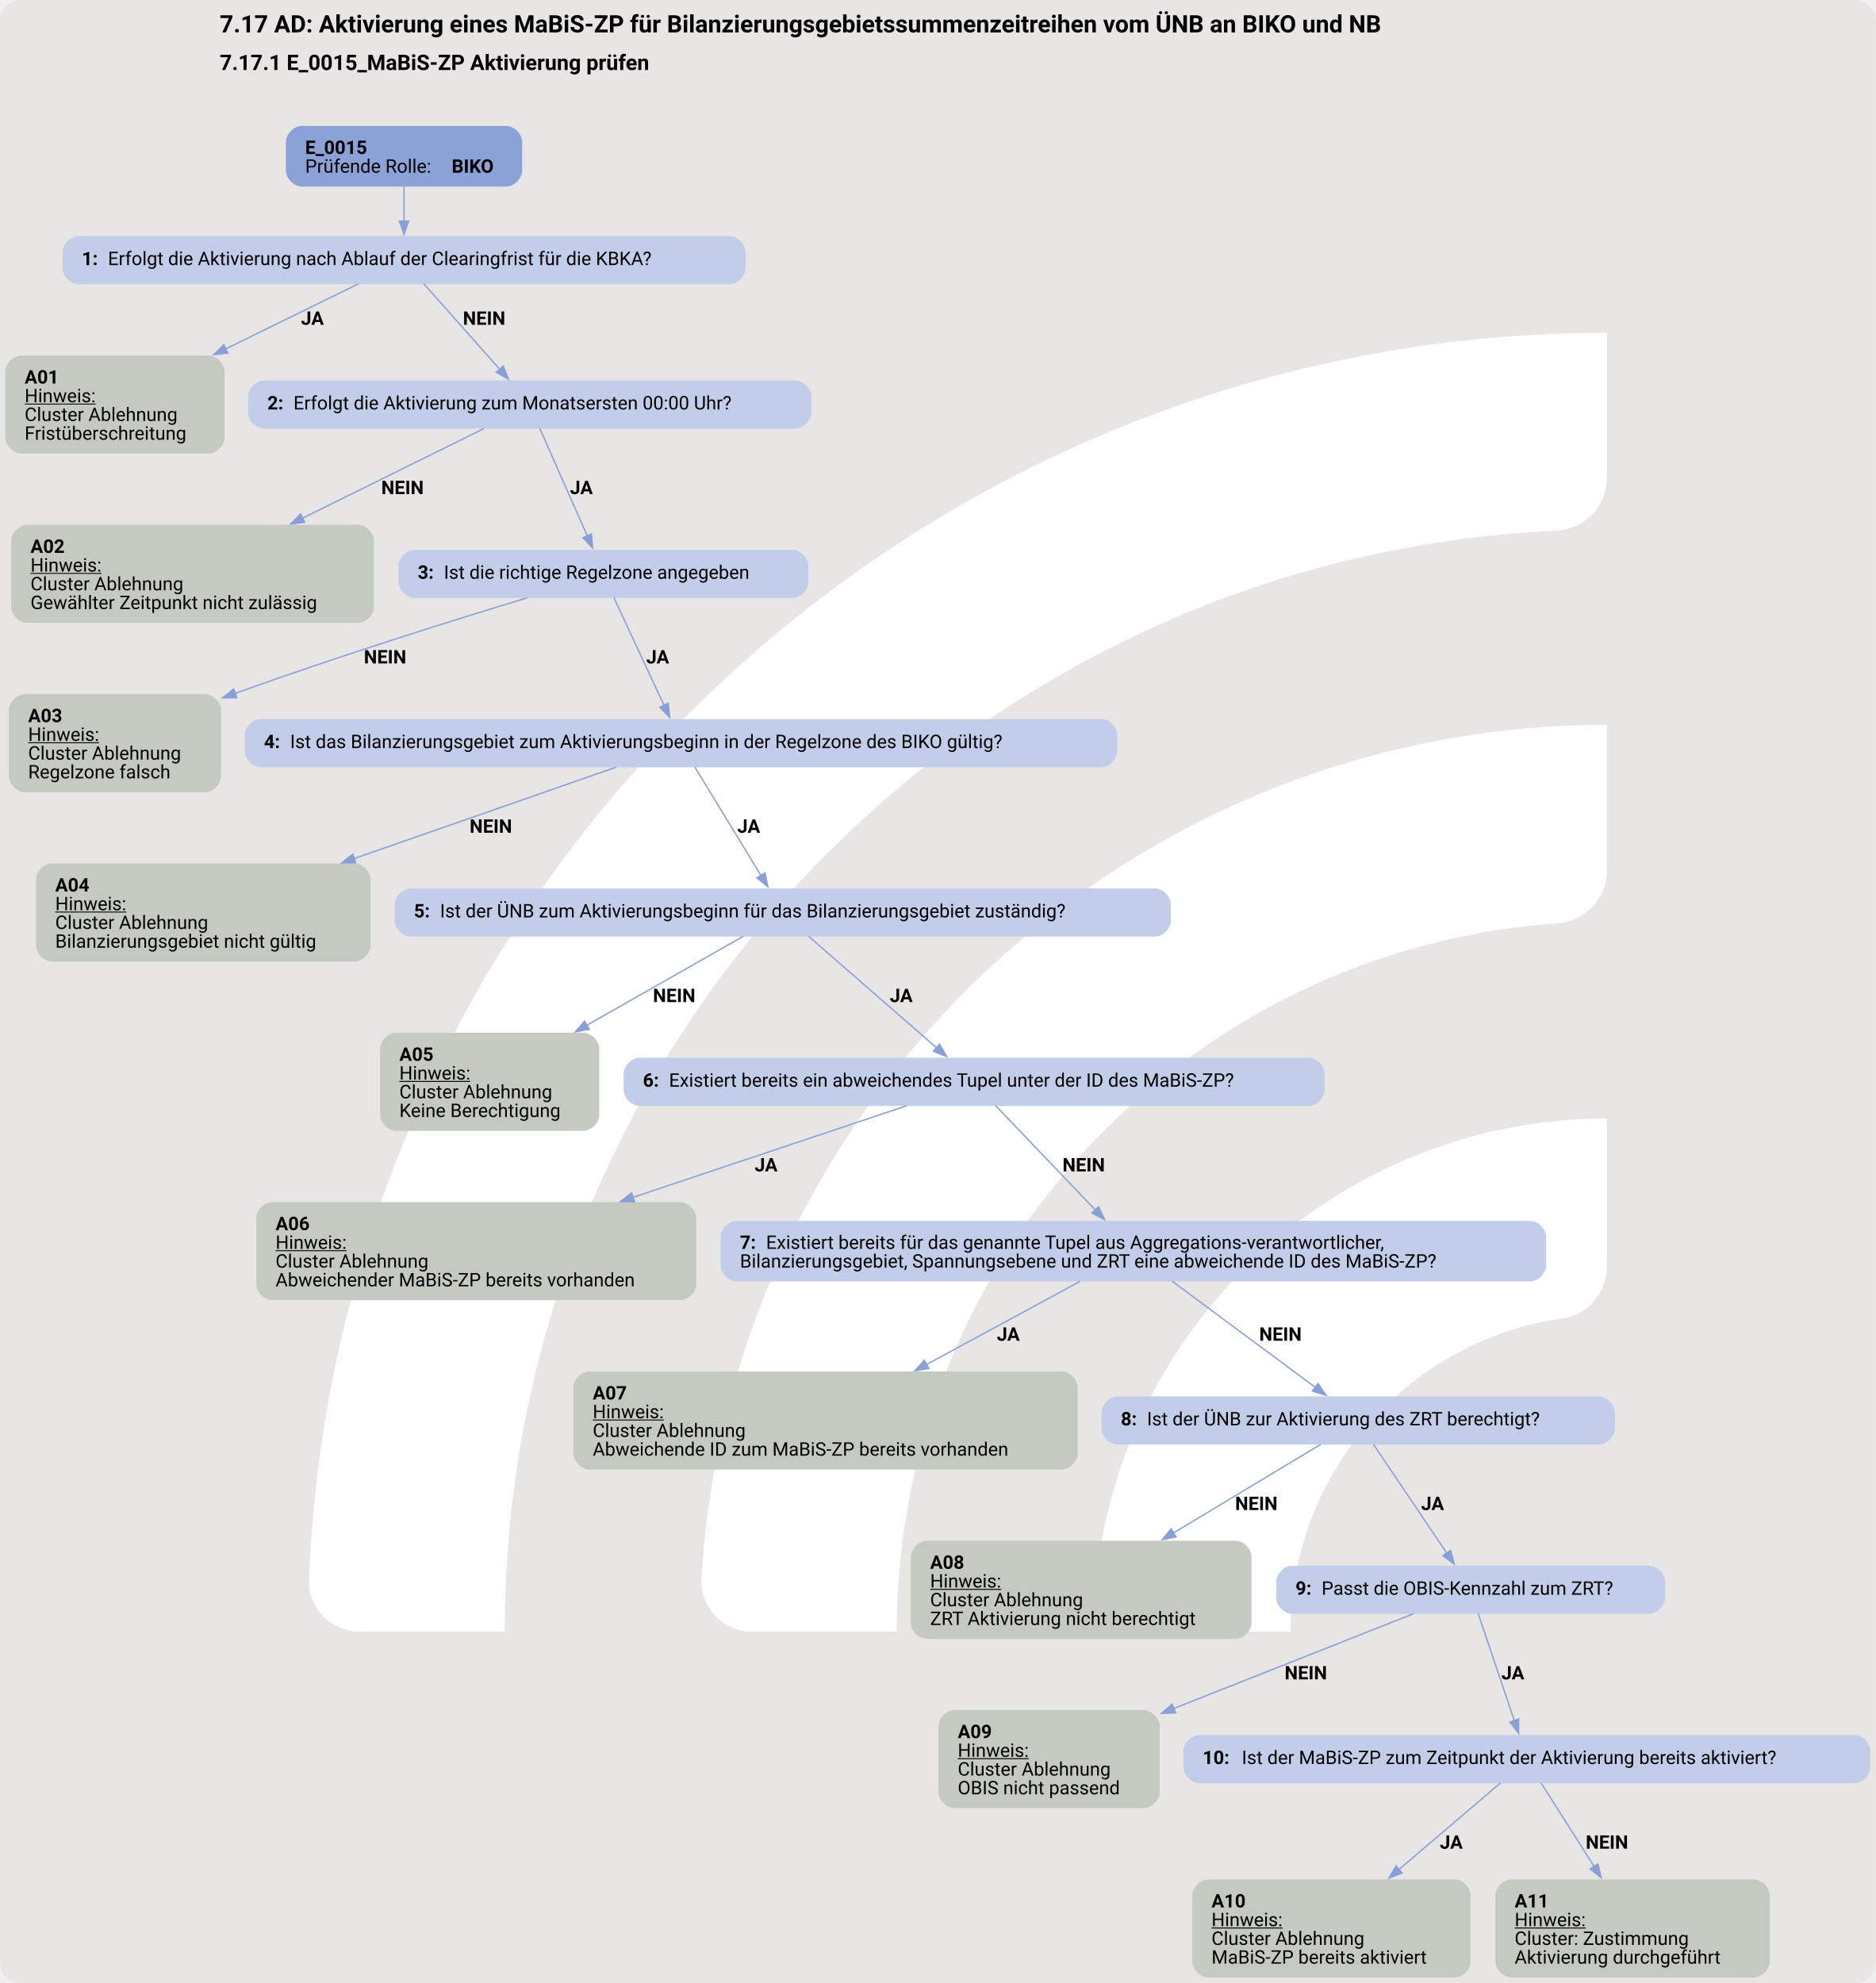
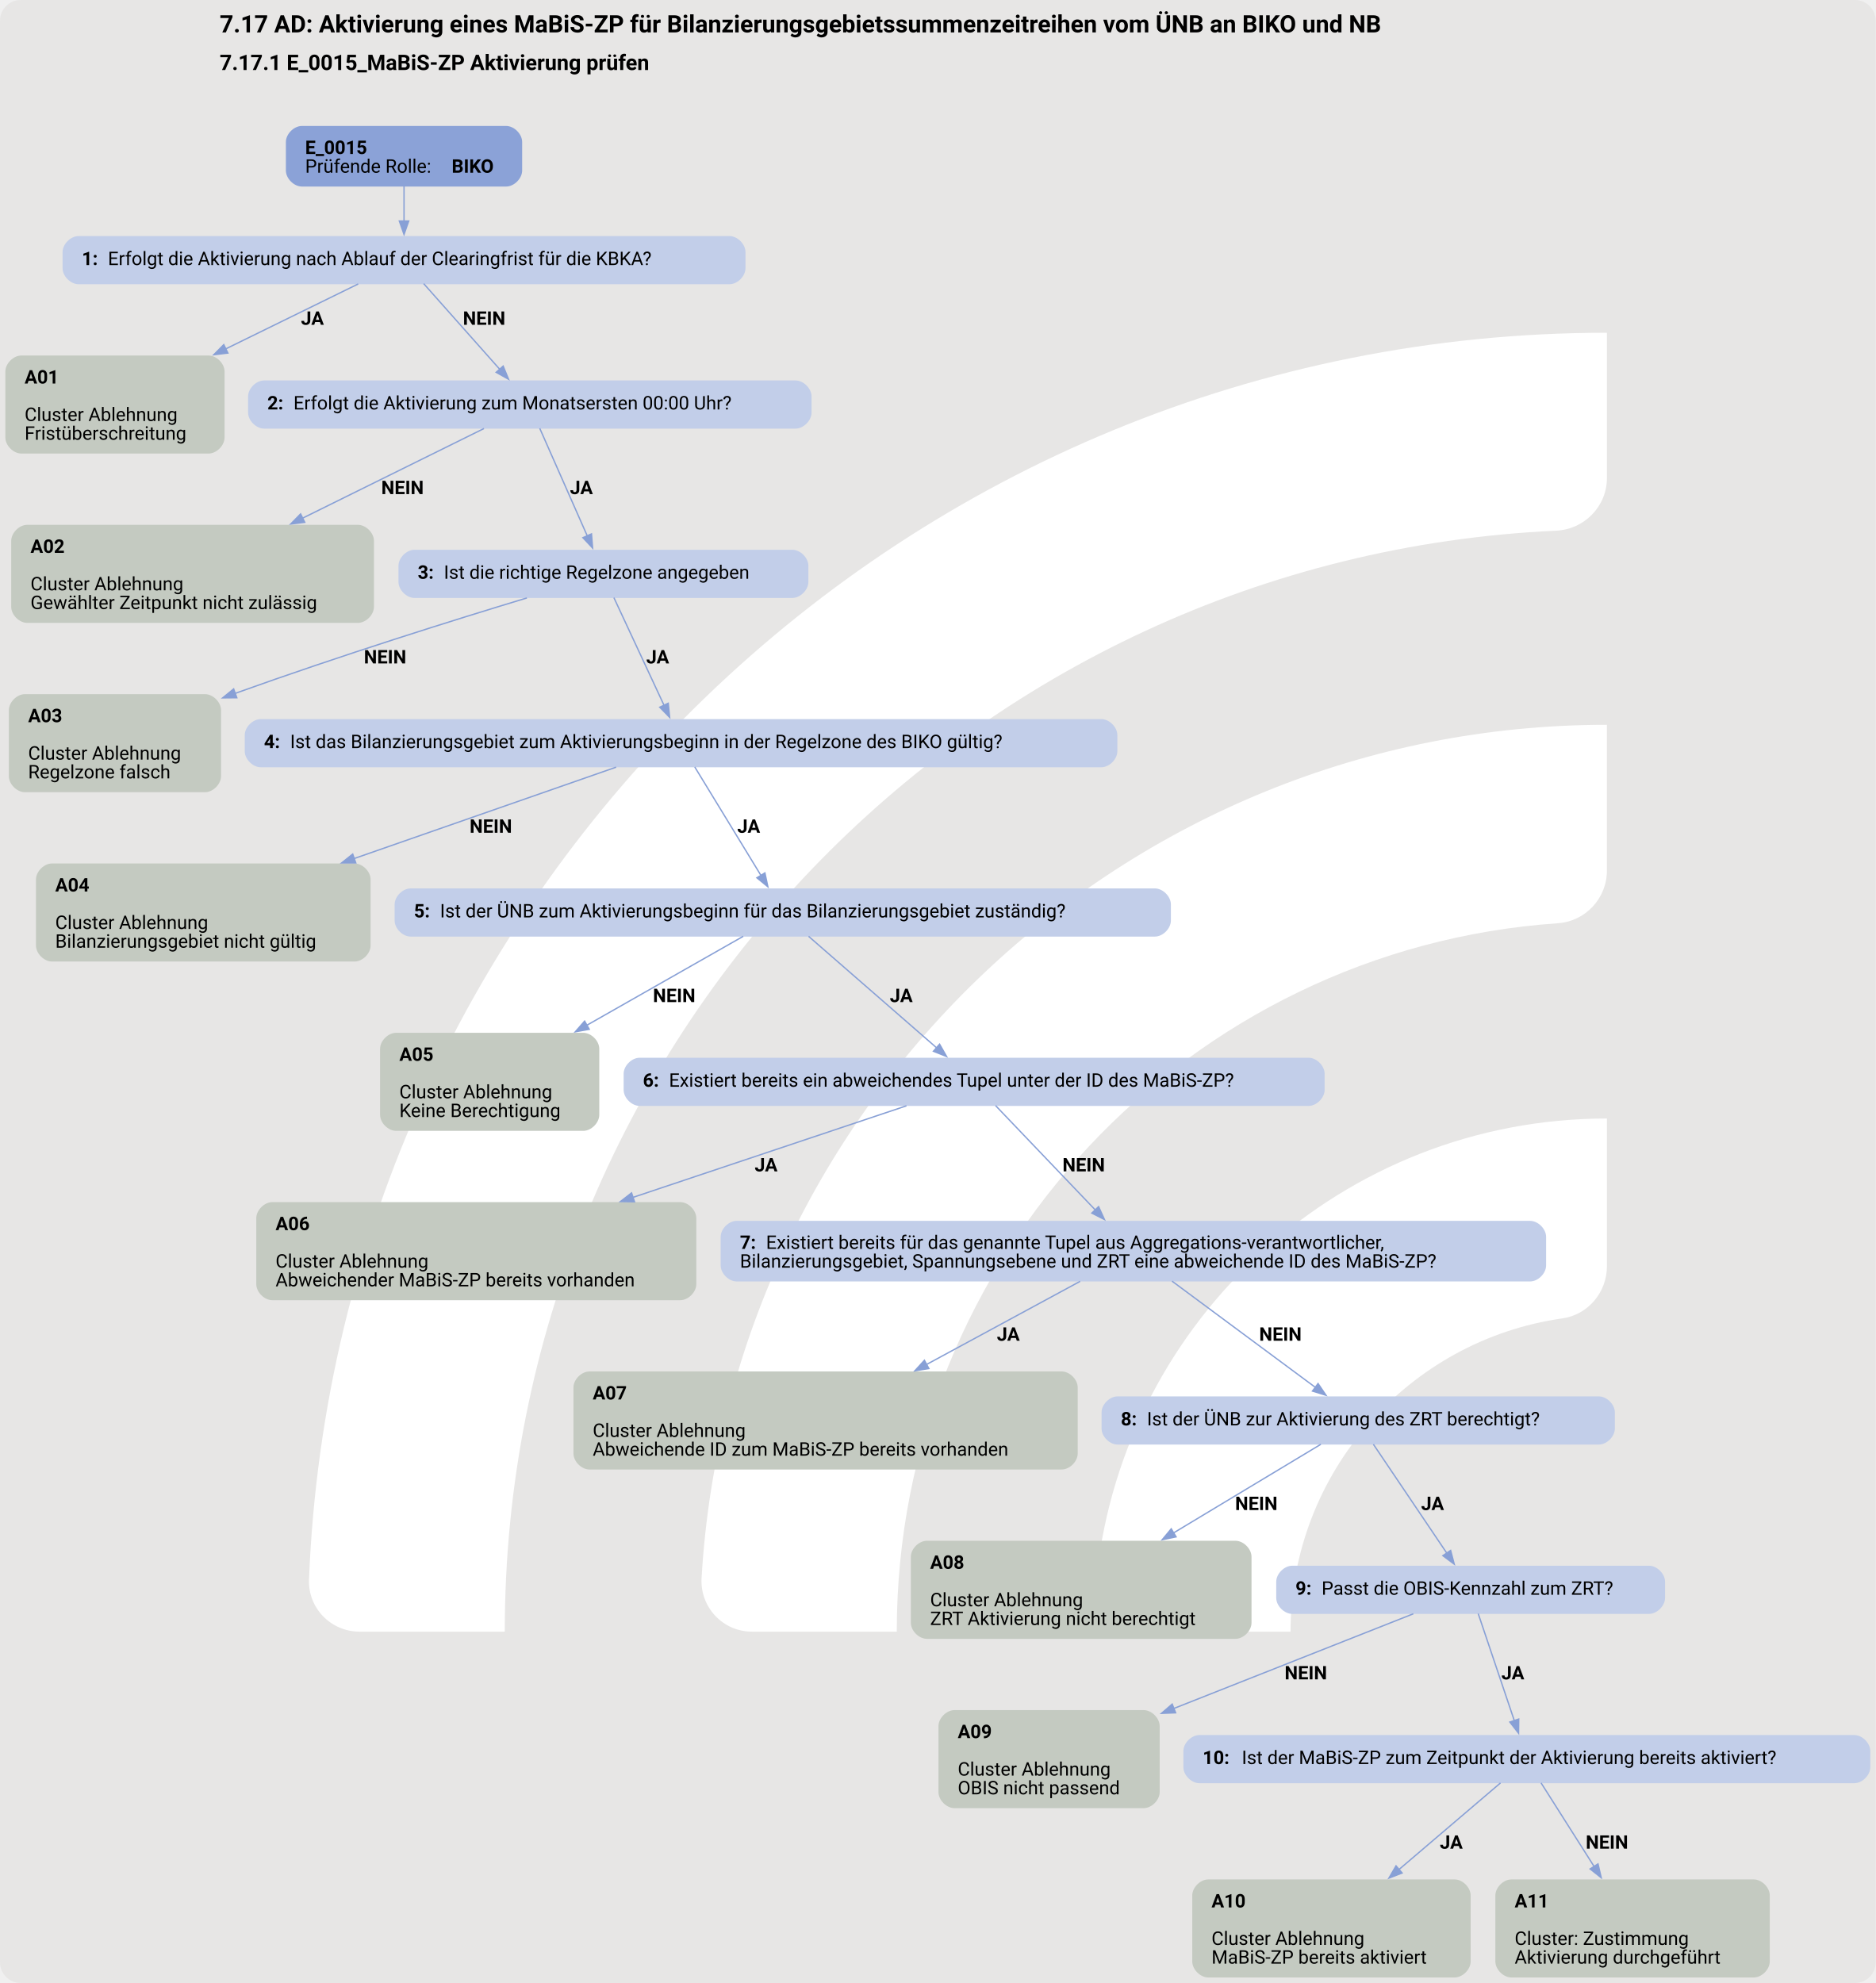
<svg xmlns="http://www.w3.org/2000/svg" version="1.1" width="1816.0px" viewBox="0 0 1816.0 1920.0" height="1920.0px">
  <g>
    <svg version="1.1" width="1816.0px" viewBox="0 0 1816.0 1920.0" height="1920.0px">
      <rect fill="#e7e6e5" x="0" y="0" width="1816.0" height="1920.0" rx="20" ry="20" />
      <g>
        <g transform="translate(181.6, 247.495) scale(1 1) translate(0, 0) scale(2.508114 2.508114) ">
          <defs>
            <style>.cls-1{fill:#fff;}</style>
          </defs>
          <path class="cls-1" d="M122.44,531.2h-56.1c-11,0-19.9-9.12-19.46-20.11C57.47,243.89,278.15,29.78,547.91,29.78v56.02c0,10.98-8.69,19.89-19.66,20.39-225.51,10.31-405.8,197-405.8,425Z" />
          <path class="cls-1" d="M273.78,531.2h-55.93c-11.23,0-20.09-9.48-19.43-20.69,10.74-183.44,163.39-329.39,349.48-329.39v56.26c0,10.71-8.27,19.62-18.96,20.35-142.35,9.77-255.17,128.69-255.17,273.46Z" />
          <path class="cls-1" d="M425.77,531.2h-55.45c-11.65,0-20.6-10.17-19.33-21.75,10.87-99.03,95.03-176.34,196.92-176.34v57.01c0,10.05-7.28,18.75-17.23,20.16-59.22,8.4-104.91,59.42-104.91,120.92Z" />
        </g>
        <svg width="1362pt" height="1440pt" viewBox="0.00 0.00 1362.22 1440.00">
          <g id="graph0" class="graph" transform="scale(0.971935 0.971935) rotate(0) translate(4 1477.58)">
            <text text-anchor="start" x="160.15" y="-1453.48" font-family="Roboto, sans-serif" font-weight="bold" font-size="18.00">7.17 AD: Aktivierung eines MaBiS-ZP für Bilanzierungsgebietssummenzeitreihen vom ÜNB an BIKO und NB</text>
            <text text-anchor="start" x="160.15" y="-1425.38" font-family="Roboto, sans-serif" font-weight="bold" font-size="16.00">7.17.1 E_0015_MaBiS-ZP Aktivierung prüfen</text>
            <g id="node1" class="node">
              <path fill="#8ba2d7" stroke="black" stroke-width="0" d="M374.17,-1383.58C374.17,-1383.58 221.62,-1383.58 221.62,-1383.58 215.62,-1383.58 209.62,-1377.58 209.62,-1371.58 209.62,-1371.58 209.62,-1350.3 209.62,-1350.3 209.62,-1344.3 215.62,-1338.3 221.62,-1338.3 221.62,-1338.3 374.17,-1338.3 374.17,-1338.3 380.17,-1338.3 386.17,-1344.3 386.17,-1350.3 386.17,-1350.3 386.17,-1371.58 386.17,-1371.58 386.17,-1377.58 380.17,-1383.58 374.17,-1383.58" />
              <text text-anchor="start" x="224.02" y="-1362.64" font-family="Roboto, sans-serif" font-weight="bold" font-size="14.00">E_0015</text>
              <text text-anchor="start" x="224.02" y="-1348.64" font-family="Roboto, sans-serif" font-size="14.00">Prüfende Rolle: </text>
              <text text-anchor="start" x="333.52" y="-1348.64" font-family="Roboto, sans-serif" font-weight="bold" font-size="14.00">BIKO</text>
            </g>
            <g id="node2" class="node">
              <path fill="#c2cee9" stroke="black" stroke-width="0" d="M541.05,-1301.3C541.05,-1301.3 54.75,-1301.3 54.75,-1301.3 48.75,-1301.3 42.75,-1295.3 42.75,-1289.3 42.75,-1289.3 42.75,-1277.3 42.75,-1277.3 42.75,-1271.3 48.75,-1265.3 54.75,-1265.3 54.75,-1265.3 541.05,-1265.3 541.05,-1265.3 547.05,-1265.3 553.05,-1271.3 553.05,-1277.3 553.05,-1277.3 553.05,-1289.3 553.05,-1289.3 553.05,-1295.3 547.05,-1301.3 541.05,-1301.3" />
              <text text-anchor="start" x="57.15" y="-1279.63" font-family="Roboto, sans-serif" font-weight="bold" font-size="14.00">1: </text>
              <text text-anchor="start" x="76.65" y="-1279.63" font-family="Roboto, sans-serif" font-size="14.00">Erfolgt die Aktivierung nach Ablauf der Clearingfrist für die KBKA?</text>
            </g>
            <g id="edge1" class="edge">
              <path fill="none" stroke="#88a0d6" d="M297.9,-1338.47C297.9,-1330.39 297.9,-1321.09 297.9,-1312.49" />
              <polygon fill="#88a0d6" stroke="#88a0d6" points="301.4,-1312.53 297.9,-1302.53 294.4,-1312.53 301.4,-1312.53" />
            </g>
            <g id="node3" class="node">
              <path fill="#c4cac1" stroke="black" stroke-width="0" d="M151.8,-1212.05C151.8,-1212.05 12,-1212.05 12,-1212.05 6,-1212.05 0,-1206.05 0,-1200.05 0,-1200.05 0,-1150.77 0,-1150.77 0,-1144.77 6,-1138.77 12,-1138.77 12,-1138.77 151.8,-1138.77 151.8,-1138.77 157.8,-1138.77 163.8,-1144.77 163.8,-1150.77 163.8,-1150.77 163.8,-1200.05 163.8,-1200.05 163.8,-1206.05 157.8,-1212.05 151.8,-1212.05" />
              <text text-anchor="start" x="14.4" y="-1191.11" font-family="Roboto, sans-serif" font-weight="bold" font-size="14.00">A01</text>
-               <text text-anchor="start" x="14.4" y="-1177.11" font-family="Roboto, sans-serif" text-decoration="underline" font-size="14.00">Hinweis:</text>
              <text text-anchor="start" x="14.4" y="-1163.11" font-family="Roboto, sans-serif" font-size="14.00">Cluster Ablehnung</text>
              <text text-anchor="start" x="14.4" y="-1149.11" font-family="Roboto, sans-serif" font-size="14.00">Fristüberschreitung</text>
            </g>
            <g id="edge2" class="edge">
              <path fill="none" stroke="#88a0d6" d="M263.67,-1265.52C237.04,-1252.46 198.94,-1233.79 164.49,-1216.9" />
              <polygon fill="#88a0d6" stroke="#88a0d6" points="166.29,-1213.88 155.77,-1212.62 163.21,-1220.17 166.29,-1213.88" />
              <text text-anchor="start" x="220.9" y="-1235" font-family="Roboto, sans-serif" font-weight="bold" font-size="14.00">JA</text>
            </g>
            <g id="node4" class="node">
              <path fill="#c2cee9" stroke="black" stroke-width="0" d="M590.42,-1193.41C590.42,-1193.41 193.38,-1193.41 193.38,-1193.41 187.38,-1193.41 181.38,-1187.41 181.38,-1181.41 181.38,-1181.41 181.38,-1169.41 181.38,-1169.41 181.38,-1163.41 187.38,-1157.41 193.38,-1157.41 193.38,-1157.41 590.42,-1157.41 590.42,-1157.41 596.42,-1157.41 602.42,-1163.41 602.42,-1169.41 602.42,-1169.41 602.42,-1181.41 602.42,-1181.41 602.42,-1187.41 596.42,-1193.41 590.42,-1193.41" />
              <text text-anchor="start" x="195.77" y="-1171.74" font-family="Roboto, sans-serif" font-weight="bold" font-size="14.00">2: </text>
              <text text-anchor="start" x="215.27" y="-1171.74" font-family="Roboto, sans-serif" font-size="14.00">Erfolgt die Aktivierung zum Monatsersten 00:00 Uhr?</text>
            </g>
            <g id="edge3" class="edge">
              <path fill="none" stroke="#88a0d6" d="M312.59,-1265.75C327.81,-1248.6 351.8,-1221.58 369.42,-1201.74" />
              <polygon fill="#88a0d6" stroke="#88a0d6" points="371.98,-1204.12 376,-1194.32 366.74,-1199.48 371.98,-1204.12" />
              <text text-anchor="start" x="341.9" y="-1235" font-family="Roboto, sans-serif" font-weight="bold" font-size="14.00">NEIN</text>
            </g>
            <g id="node5" class="node">
              <path fill="#c4cac1" stroke="black" stroke-width="0" d="M263.43,-1085.52C263.43,-1085.52 16.37,-1085.52 16.37,-1085.52 10.38,-1085.52 4.38,-1079.52 4.38,-1073.52 4.38,-1073.52 4.38,-1024.24 4.38,-1024.24 4.38,-1018.24 10.38,-1012.24 16.38,-1012.24 16.38,-1012.24 263.43,-1012.24 263.43,-1012.24 269.43,-1012.24 275.43,-1018.24 275.43,-1024.24 275.43,-1024.24 275.43,-1073.52 275.43,-1073.52 275.43,-1079.52 269.43,-1085.52 263.43,-1085.52" />
              <text text-anchor="start" x="18.78" y="-1064.58" font-family="Roboto, sans-serif" font-weight="bold" font-size="14.00">A02</text>
-               <text text-anchor="start" x="18.78" y="-1050.58" font-family="Roboto, sans-serif" text-decoration="underline" font-size="14.00">Hinweis:</text>
              <text text-anchor="start" x="18.78" y="-1036.58" font-family="Roboto, sans-serif" font-size="14.00">Cluster Ablehnung</text>
              <text text-anchor="start" x="18.78" y="-1022.58" font-family="Roboto, sans-serif" font-size="14.00">Gewählter Zeitpunkt nicht zulässig</text>
            </g>
            <g id="edge4" class="edge">
              <path fill="none" stroke="#88a0d6" d="M357.65,-1157.49C323,-1140.36 268.11,-1113.24 222.12,-1090.51" />
              <polygon fill="#88a0d6" stroke="#88a0d6" points="223.72,-1087.4 213.21,-1086.11 220.62,-1093.67 223.72,-1087.4" />
              <text text-anchor="start" x="280.9" y="-1108.47" font-family="Roboto, sans-serif" font-weight="bold" font-size="14.00">NEIN</text>
            </g>
            <g id="node6" class="node">
              <path fill="#c2cee9" stroke="black" stroke-width="0" d="M588.05,-1066.88C588.05,-1066.88 305.75,-1066.88 305.75,-1066.88 299.75,-1066.88 293.75,-1060.88 293.75,-1054.88 293.75,-1054.88 293.75,-1042.88 293.75,-1042.88 293.75,-1036.88 299.75,-1030.88 305.75,-1030.88 305.75,-1030.88 588.05,-1030.88 588.05,-1030.88 594.05,-1030.88 600.05,-1036.88 600.05,-1042.88 600.05,-1042.88 600.05,-1054.88 600.05,-1054.88 600.05,-1060.88 594.05,-1066.88 588.05,-1066.88" />
              <text text-anchor="start" x="308.15" y="-1045.2" font-family="Roboto, sans-serif" font-weight="bold" font-size="14.00">3: </text>
              <text text-anchor="start" x="327.65" y="-1045.2" font-family="Roboto, sans-serif" font-size="14.00">Ist die richtige Regelzone angegeben</text>
            </g>
            <g id="edge5" class="edge">
              <path fill="none" stroke="#88a0d6" d="M399.32,-1157.62C408.42,-1137 423.98,-1101.78 434.82,-1077.24" />
              <polygon fill="#88a0d6" stroke="#88a0d6" points="437.97,-1078.75 438.81,-1068.19 431.57,-1075.92 437.97,-1078.75" />
              <text text-anchor="start" x="421.9" y="-1108.47" font-family="Roboto, sans-serif" font-weight="bold" font-size="14.00">JA</text>
            </g>
            <g id="node7" class="node">
              <path fill="#c4cac1" stroke="black" stroke-width="0" d="M149.18,-958.99C149.18,-958.99 14.62,-958.99 14.62,-958.99 8.63,-958.99 2.62,-952.99 2.62,-946.99 2.62,-946.99 2.62,-897.71 2.62,-897.71 2.62,-891.71 8.62,-885.71 14.62,-885.71 14.62,-885.71 149.18,-885.71 149.18,-885.71 155.18,-885.71 161.18,-891.71 161.18,-897.71 161.18,-897.71 161.18,-946.99 161.18,-946.99 161.18,-952.99 155.18,-958.99 149.18,-958.99" />
              <text text-anchor="start" x="17.03" y="-938.05" font-family="Roboto, sans-serif" font-weight="bold" font-size="14.00">A03</text>
-               <text text-anchor="start" x="17.03" y="-924.05" font-family="Roboto, sans-serif" text-decoration="underline" font-size="14.00">Hinweis:</text>
              <text text-anchor="start" x="17.03" y="-910.05" font-family="Roboto, sans-serif" font-size="14.00">Cluster Ablehnung</text>
              <text text-anchor="start" x="17.03" y="-896.05" font-family="Roboto, sans-serif" font-size="14.00">Regelzone falsch</text>
            </g>
            <g id="edge6" class="edge">
              <path fill="none" stroke="#88a0d6" d="M389.72,-1030.89C335.72,-1014.54 252.35,-988.51 171.33,-959.43" />
              <polygon fill="#88a0d6" stroke="#88a0d6" points="172.96,-956.3 162.37,-956.2 170.59,-962.89 172.96,-956.3" />
              <text text-anchor="start" x="267.9" y="-981.94" font-family="Roboto, sans-serif" font-weight="bold" font-size="14.00">NEIN</text>
            </g>
            <g id="node8" class="node">
              <path fill="#c2cee9" stroke="black" stroke-width="0" d="M818.92,-940.35C818.92,-940.35 190.88,-940.35 190.88,-940.35 184.88,-940.35 178.88,-934.35 178.88,-928.35 178.88,-928.35 178.88,-916.35 178.88,-916.35 178.88,-910.35 184.88,-904.35 190.88,-904.35 190.88,-904.35 818.92,-904.35 818.92,-904.35 824.92,-904.35 830.92,-910.35 830.92,-916.35 830.92,-916.35 830.92,-928.35 830.92,-928.35 830.92,-934.35 824.92,-940.35 818.92,-940.35" />
              <text text-anchor="start" x="193.27" y="-918.67" font-family="Roboto, sans-serif" font-weight="bold" font-size="14.00">4: </text>
              <text text-anchor="start" x="212.77" y="-918.67" font-family="Roboto, sans-serif" font-size="14.00">Ist das Bilanzierungsgebiet zum Aktivierungsbeginn in der Regelzone des BIKO gültig?</text>
            </g>
            <g id="edge7" class="edge">
              <path fill="none" stroke="#88a0d6" d="M454.72,-1031.09C464.32,-1010.47 480.73,-975.25 492.16,-950.71" />
              <polygon fill="#88a0d6" stroke="#88a0d6" points="495.33,-952.19 496.38,-941.65 488.98,-949.24 495.33,-952.19" />
              <text text-anchor="start" x="478.9" y="-981.94" font-family="Roboto, sans-serif" font-weight="bold" font-size="14.00">JA</text>
            </g>
            <g id="node9" class="node">
              <path fill="#c4cac1" stroke="black" stroke-width="0" d="M260.93,-832.46C260.93,-832.46 34.88,-832.46 34.88,-832.46 28.87,-832.46 22.88,-826.46 22.88,-820.46 22.88,-820.46 22.88,-771.18 22.88,-771.18 22.88,-765.18 28.88,-759.18 34.88,-759.18 34.88,-759.18 260.93,-759.18 260.93,-759.18 266.93,-759.18 272.93,-765.18 272.93,-771.18 272.93,-771.18 272.93,-820.46 272.93,-820.46 272.93,-826.46 266.93,-832.46 260.93,-832.46" />
              <text text-anchor="start" x="37.28" y="-811.52" font-family="Roboto, sans-serif" font-weight="bold" font-size="14.00">A04</text>
-               <text text-anchor="start" x="37.28" y="-797.52" font-family="Roboto, sans-serif" text-decoration="underline" font-size="14.00">Hinweis:</text>
              <text text-anchor="start" x="37.28" y="-783.52" font-family="Roboto, sans-serif" font-size="14.00">Cluster Ablehnung</text>
              <text text-anchor="start" x="37.28" y="-769.52" font-family="Roboto, sans-serif" font-size="14.00">Bilanzierungsgebiet nicht gültig</text>
            </g>
            <g id="edge8" class="edge">
              <path fill="none" stroke="#88a0d6" d="M456.38,-904.43C406.36,-886.98 326.59,-859.15 260.7,-836.17" />
              <polygon fill="#88a0d6" stroke="#88a0d6" points="261.85,-832.86 251.26,-832.87 259.55,-839.47 261.85,-832.86" />
              <text text-anchor="start" x="346.9" y="-855.41" font-family="Roboto, sans-serif" font-weight="bold" font-size="14.00">NEIN</text>
            </g>
            <g id="node10" class="node">
              <path fill="#c2cee9" stroke="black" stroke-width="0" d="M858.92,-813.82C858.92,-813.82 302.88,-813.82 302.88,-813.82 296.88,-813.82 290.88,-807.82 290.88,-801.82 290.88,-801.82 290.88,-789.82 290.88,-789.82 290.88,-783.82 296.88,-777.82 302.88,-777.82 302.88,-777.82 858.92,-777.82 858.92,-777.82 864.92,-777.82 870.92,-783.82 870.92,-789.82 870.92,-789.82 870.92,-801.82 870.92,-801.82 870.92,-807.82 864.92,-813.82 858.92,-813.82" />
              <text text-anchor="start" x="305.27" y="-792.14" font-family="Roboto, sans-serif" font-weight="bold" font-size="14.00">5: </text>
              <text text-anchor="start" x="324.77" y="-792.14" font-family="Roboto, sans-serif" font-size="14.00">Ist der ÜNB zum Aktivierungsbeginn für das Bilanzierungsgebiet zuständig?</text>
            </g>
            <g id="edge9" class="edge">
              <path fill="none" stroke="#88a0d6" d="M515.15,-904.56C527.84,-883.76 549.61,-848.08 564.61,-823.52" />
              <polygon fill="#88a0d6" stroke="#88a0d6" points="567.56,-825.4 569.78,-815.04 561.58,-821.75 567.56,-825.4" />
              <text text-anchor="start" x="546.9" y="-855.41" font-family="Roboto, sans-serif" font-weight="bold" font-size="14.00">JA</text>
            </g>
            <g id="node11" class="node">
              <path fill="#c4cac1" stroke="black" stroke-width="0" d="M431.8,-705.93C431.8,-705.93 292,-705.93 292,-705.93 286,-705.93 280,-699.93 280,-693.93 280,-693.93 280,-644.65 280,-644.65 280,-638.65 286,-632.65 292,-632.65 292,-632.65 431.8,-632.65 431.8,-632.65 437.8,-632.65 443.8,-638.65 443.8,-644.65 443.8,-644.65 443.8,-693.93 443.8,-693.93 443.8,-699.93 437.8,-705.93 431.8,-705.93" />
              <text text-anchor="start" x="294.4" y="-684.99" font-family="Roboto, sans-serif" font-weight="bold" font-size="14.00">A05</text>
-               <text text-anchor="start" x="294.4" y="-670.99" font-family="Roboto, sans-serif" text-decoration="underline" font-size="14.00">Hinweis:</text>
              <text text-anchor="start" x="294.4" y="-656.99" font-family="Roboto, sans-serif" font-size="14.00">Cluster Ablehnung</text>
              <text text-anchor="start" x="294.4" y="-642.99" font-family="Roboto, sans-serif" font-size="14.00">Keine Berechtigung</text>
            </g>
            <g id="edge10" class="edge">
              <path fill="none" stroke="#88a0d6" d="M551.36,-778.03C521.55,-761.07 474.35,-734.23 434.52,-711.58" />
              <polygon fill="#88a0d6" stroke="#88a0d6" points="436.3,-708.57 425.88,-706.67 432.84,-714.66 436.3,-708.57" />
              <text text-anchor="start" x="483.9" y="-728.88" font-family="Roboto, sans-serif" font-weight="bold" font-size="14.00">NEIN</text>
            </g>
            <g id="node12" class="node">
              <path fill="#c2cee9" stroke="black" stroke-width="0" d="M973.8,-687.29C973.8,-687.29 474,-687.29 474,-687.29 468,-687.29 462,-681.29 462,-675.29 462,-675.29 462,-663.29 462,-663.29 462,-657.29 468,-651.29 474,-651.29 474,-651.29 973.8,-651.29 973.8,-651.29 979.8,-651.29 985.8,-657.29 985.8,-663.29 985.8,-663.29 985.8,-675.29 985.8,-675.29 985.8,-681.29 979.8,-687.29 973.8,-687.29" />
              <text text-anchor="start" x="476.4" y="-665.62" font-family="Roboto, sans-serif" font-weight="bold" font-size="14.00">6: </text>
              <text text-anchor="start" x="495.9" y="-665.62" font-family="Roboto, sans-serif" font-size="14.00">Existiert bereits ein abweichendes Tupel unter der ID des MaBiS-ZP?</text>
            </g>
            <g id="edge11" class="edge">
              <path fill="none" stroke="#88a0d6" d="M600.19,-778.03C624.81,-756.58 667.61,-719.31 695.85,-694.72" />
              <polygon fill="#88a0d6" stroke="#88a0d6" points="698.08,-697.42 703.32,-688.21 693.48,-692.14 698.08,-697.42" />
              <text text-anchor="start" x="660.9" y="-728.88" font-family="Roboto, sans-serif" font-weight="bold" font-size="14.00">JA</text>
            </g>
            <g id="node13" class="node">
              <path fill="#c4cac1" stroke="black" stroke-width="0" d="M504.3,-579.4C504.3,-579.4 199.5,-579.4 199.5,-579.4 193.5,-579.4 187.5,-573.4 187.5,-567.4 187.5,-567.4 187.5,-518.12 187.5,-518.12 187.5,-512.12 193.5,-506.12 199.5,-506.12 199.5,-506.12 504.3,-506.12 504.3,-506.12 510.3,-506.12 516.3,-512.12 516.3,-518.12 516.3,-518.12 516.3,-567.4 516.3,-567.4 516.3,-573.4 510.3,-579.4 504.3,-579.4" />
              <text text-anchor="start" x="201.9" y="-558.46" font-family="Roboto, sans-serif" font-weight="bold" font-size="14.00">A06</text>
-               <text text-anchor="start" x="201.9" y="-544.46" font-family="Roboto, sans-serif" text-decoration="underline" font-size="14.00">Hinweis:</text>
              <text text-anchor="start" x="201.9" y="-530.46" font-family="Roboto, sans-serif" font-size="14.00">Cluster Ablehnung</text>
              <text text-anchor="start" x="201.9" y="-516.46" font-family="Roboto, sans-serif" font-size="14.00">Abweichender MaBiS-ZP bereits vorhanden</text>
            </g>
            <g id="edge12" class="edge">
              <path fill="none" stroke="#88a0d6" d="M673.34,-651.37C621.11,-633.88 537.75,-605.98 469.01,-582.96" />
              <polygon fill="#88a0d6" stroke="#88a0d6" points="470.14,-579.65 459.55,-579.8 467.92,-586.29 470.14,-579.65" />
              <text text-anchor="start" x="559.9" y="-602.35" font-family="Roboto, sans-serif" font-weight="bold" font-size="14.00">JA</text>
            </g>
            <g id="node14" class="node">
              <path fill="#c2cee9" stroke="black" stroke-width="0" d="M1139.3,-565.4C1139.3,-565.4 546.5,-565.4 546.5,-565.4 540.5,-565.4 534.5,-559.4 534.5,-553.4 534.5,-553.4 534.5,-532.12 534.5,-532.12 534.5,-526.12 540.5,-520.12 546.5,-520.12 546.5,-520.12 1139.3,-520.12 1139.3,-520.12 1145.3,-520.12 1151.3,-526.12 1151.3,-532.12 1151.3,-532.12 1151.3,-553.4 1151.3,-553.4 1151.3,-559.4 1145.3,-565.4 1139.3,-565.4" />
              <text text-anchor="start" x="548.9" y="-544.46" font-family="Roboto, sans-serif" font-weight="bold" font-size="14.00">7: </text>
              <text text-anchor="start" x="568.4" y="-544.46" font-family="Roboto, sans-serif" font-size="14.00">Existiert bereits für das genannte Tupel aus Aggregations-verantwortlicher,</text>
              <text text-anchor="start" x="548.9" y="-530.46" font-family="Roboto, sans-serif" font-size="14.00">Bilanzierungsgebiet, Spannungsebene und ZRT eine abweichende ID des MaBiS-ZP?</text>
            </g>
            <g id="edge13" class="edge">
              <path fill="none" stroke="#88a0d6" d="M739.95,-651.5C759.02,-631.54 791.18,-597.89 814.48,-573.5" />
              <polygon fill="#88a0d6" stroke="#88a0d6" points="816.9,-576.03 821.28,-566.39 811.84,-571.2 816.9,-576.03" />
              <text text-anchor="start" x="789.9" y="-602.35" font-family="Roboto, sans-serif" font-weight="bold" font-size="14.00">NEIN</text>
            </g>
            <g id="node15" class="node">
              <path fill="#c4cac1" stroke="black" stroke-width="0" d="M789.3,-452.87C789.3,-452.87 436.5,-452.87 436.5,-452.87 430.5,-452.87 424.5,-446.87 424.5,-440.87 424.5,-440.87 424.5,-391.59 424.5,-391.59 424.5,-385.59 430.5,-379.59 436.5,-379.59 436.5,-379.59 789.3,-379.59 789.3,-379.59 795.3,-379.59 801.3,-385.59 801.3,-391.59 801.3,-391.59 801.3,-440.87 801.3,-440.87 801.3,-446.87 795.3,-452.87 789.3,-452.87" />
              <text text-anchor="start" x="438.9" y="-431.93" font-family="Roboto, sans-serif" font-weight="bold" font-size="14.00">A07</text>
-               <text text-anchor="start" x="438.9" y="-417.93" font-family="Roboto, sans-serif" text-decoration="underline" font-size="14.00">Hinweis:</text>
              <text text-anchor="start" x="438.9" y="-403.93" font-family="Roboto, sans-serif" font-size="14.00">Cluster Ablehnung</text>
              <text text-anchor="start" x="438.9" y="-389.93" font-family="Roboto, sans-serif" font-size="14.00">Abweichende ID zum MaBiS-ZP bereits vorhanden</text>
            </g>
            <g id="edge14" class="edge">
              <path fill="none" stroke="#88a0d6" d="M803.1,-520.21C771.59,-503.15 726.66,-478.82 688.38,-458.1" />
              <polygon fill="#88a0d6" stroke="#88a0d6" points="690.08,-455.04 679.62,-453.36 686.75,-461.2 690.08,-455.04" />
              <text text-anchor="start" x="740.9" y="-475.82" font-family="Roboto, sans-serif" font-weight="bold" font-size="14.00">JA</text>
            </g>
            <g id="node16" class="node">
              <path fill="#c2cee9" stroke="black" stroke-width="0" d="M1190.67,-434.23C1190.67,-434.23 831.12,-434.23 831.12,-434.23 825.12,-434.23 819.12,-428.23 819.12,-422.23 819.12,-422.23 819.12,-410.23 819.12,-410.23 819.12,-404.23 825.12,-398.23 831.12,-398.23 831.12,-398.23 1190.67,-398.23 1190.67,-398.23 1196.67,-398.23 1202.67,-404.23 1202.67,-410.23 1202.67,-410.23 1202.67,-422.23 1202.67,-422.23 1202.67,-428.23 1196.67,-434.23 1190.67,-434.23" />
              <text text-anchor="start" x="833.52" y="-412.55" font-family="Roboto, sans-serif" font-weight="bold" font-size="14.00">8: </text>
              <text text-anchor="start" x="853.02" y="-412.55" font-family="Roboto, sans-serif" font-size="14.00">Ist der ÜNB zur Aktivierung des ZRT berechtigt?</text>
            </g>
            <g id="edge15" class="edge">
              <path fill="none" stroke="#88a0d6" d="M871.78,-520.35C901.62,-498.23 948.08,-463.79 978.99,-440.88" />
              <polygon fill="#88a0d6" stroke="#88a0d6" points="980.89,-443.83 986.83,-435.07 976.72,-438.21 980.89,-443.83" />
              <text text-anchor="start" x="936.9" y="-475.82" font-family="Roboto, sans-serif" font-weight="bold" font-size="14.00">NEIN</text>
            </g>
            <g id="node17" class="node">
              <path fill="#c4cac1" stroke="black" stroke-width="0" d="M919.17,-326.34C919.17,-326.34 688.62,-326.34 688.62,-326.34 682.62,-326.34 676.62,-320.34 676.62,-314.34 676.62,-314.34 676.62,-265.06 676.62,-265.06 676.62,-259.06 682.62,-253.06 688.62,-253.06 688.62,-253.06 919.17,-253.06 919.17,-253.06 925.17,-253.06 931.17,-259.06 931.17,-265.06 931.17,-265.06 931.17,-314.34 931.17,-314.34 931.17,-320.34 925.17,-326.34 919.17,-326.34" />
              <text text-anchor="start" x="691.02" y="-305.4" font-family="Roboto, sans-serif" font-weight="bold" font-size="14.00">A08</text>
-               <text text-anchor="start" x="691.02" y="-291.4" font-family="Roboto, sans-serif" text-decoration="underline" font-size="14.00">Hinweis:</text>
              <text text-anchor="start" x="691.02" y="-277.4" font-family="Roboto, sans-serif" font-size="14.00">Cluster Ablehnung</text>
              <text text-anchor="start" x="691.02" y="-263.4" font-family="Roboto, sans-serif" font-size="14.00">ZRT Aktivierung nicht berechtigt</text>
            </g>
            <g id="edge16" class="edge">
              <path fill="none" stroke="#88a0d6" d="M982.98,-398.44C954.8,-381.48 910.19,-354.64 872.54,-331.99" />
              <polygon fill="#88a0d6" stroke="#88a0d6" points="874.8,-329.27 864.43,-327.11 871.19,-335.27 874.8,-329.27" />
              <text text-anchor="start" x="918.9" y="-349.29" font-family="Roboto, sans-serif" font-weight="bold" font-size="14.00">NEIN</text>
            </g>
            <g id="node18" class="node">
              <path fill="#c2cee9" stroke="black" stroke-width="0" d="M1228.18,-307.7C1228.18,-307.7 961.63,-307.7 961.63,-307.7 955.63,-307.7 949.63,-301.7 949.63,-295.7 949.63,-295.7 949.63,-283.7 949.63,-283.7 949.63,-277.7 955.63,-271.7 961.63,-271.7 961.63,-271.7 1228.18,-271.7 1228.18,-271.7 1234.18,-271.7 1240.18,-277.7 1240.18,-283.7 1240.18,-283.7 1240.18,-295.7 1240.18,-295.7 1240.18,-301.7 1234.18,-307.7 1228.18,-307.7" />
              <text text-anchor="start" x="964.03" y="-286.02" font-family="Roboto, sans-serif" font-weight="bold" font-size="14.00">9: </text>
              <text text-anchor="start" x="983.53" y="-286.02" font-family="Roboto, sans-serif" font-size="14.00">Passt die OBIS-Kennzahl zum ZRT?</text>
            </g>
            <g id="edge17" class="edge">
              <path fill="none" stroke="#88a0d6" d="M1022.23,-398.44C1036.32,-377.55 1060.54,-341.64 1077.11,-317.07" />
              <polygon fill="#88a0d6" stroke="#88a0d6" points="1079.95,-319.13 1082.64,-308.88 1074.14,-315.21 1079.95,-319.13" />
              <text text-anchor="start" x="1057.9" y="-349.29" font-family="Roboto, sans-serif" font-weight="bold" font-size="14.00">JA</text>
            </g>
            <g id="node19" class="node">
              <path fill="#c4cac1" stroke="black" stroke-width="0" d="M850.55,-199.81C850.55,-199.81 709.25,-199.81 709.25,-199.81 703.25,-199.81 697.25,-193.81 697.25,-187.81 697.25,-187.81 697.25,-138.53 697.25,-138.53 697.25,-132.53 703.25,-126.53 709.25,-126.53 709.25,-126.53 850.55,-126.53 850.55,-126.53 856.55,-126.53 862.55,-132.53 862.55,-138.53 862.55,-138.53 862.55,-187.81 862.55,-187.81 862.55,-193.81 856.55,-199.81 850.55,-199.81" />
              <text text-anchor="start" x="711.65" y="-178.87" font-family="Roboto, sans-serif" font-weight="bold" font-size="14.00">A09</text>
-               <text text-anchor="start" x="711.65" y="-164.87" font-family="Roboto, sans-serif" text-decoration="underline" font-size="14.00">Hinweis:</text>
              <text text-anchor="start" x="711.65" y="-150.87" font-family="Roboto, sans-serif" font-size="14.00">Cluster Ablehnung</text>
              <text text-anchor="start" x="711.65" y="-136.87" font-family="Roboto, sans-serif" font-size="14.00">OBIS nicht passend</text>
            </g>
            <g id="edge18" class="edge">
              <path fill="none" stroke="#88a0d6" d="M1052.09,-271.78C1006.31,-253.68 932.29,-224.41 872.99,-200.97" />
              <polygon fill="#88a0d6" stroke="#88a0d6" points="874.47,-197.79 863.88,-197.37 871.9,-204.3 874.47,-197.79" />
              <text text-anchor="start" x="955.9" y="-222.76" font-family="Roboto, sans-serif" font-weight="bold" font-size="14.00">NEIN</text>
            </g>
            <g id="node20" class="node">
              <path fill="#c2cee9" stroke="black" stroke-width="0" d="M1381.55,-181.17C1381.55,-181.17 892.25,-181.17 892.25,-181.17 886.25,-181.17 880.25,-175.17 880.25,-169.17 880.25,-169.17 880.25,-157.17 880.25,-157.17 880.25,-151.17 886.25,-145.17 892.25,-145.17 892.25,-145.17 1381.55,-145.17 1381.55,-145.17 1387.55,-145.17 1393.55,-151.17 1393.55,-157.17 1393.55,-157.17 1393.55,-169.17 1393.55,-169.17 1393.55,-175.17 1387.55,-181.17 1381.55,-181.17" />
              <text text-anchor="start" x="894.65" y="-159.5" font-family="Roboto, sans-serif" font-weight="bold" font-size="14.00">10: </text>
              <text text-anchor="start" x="923.9" y="-159.5" font-family="Roboto, sans-serif" font-size="14.00">Ist der MaBiS-ZP zum Zeitpunkt der Aktivierung bereits aktiviert?</text>
            </g>
            <g id="edge19" class="edge">
              <path fill="none" stroke="#88a0d6" d="M1100.56,-271.91C1107.48,-251.39 1119.29,-216.39 1127.56,-191.86" />
              <polygon fill="#88a0d6" stroke="#88a0d6" points="1130.83,-193.12 1130.71,-182.53 1124.2,-190.89 1130.83,-193.12" />
              <text text-anchor="start" x="1117.9" y="-222.76" font-family="Roboto, sans-serif" font-weight="bold" font-size="14.00">JA</text>
            </g>
            <g id="node21" class="node">
              <path fill="#c4cac1" stroke="black" stroke-width="0" d="M1082.92,-73.28C1082.92,-73.28 898.88,-73.28 898.88,-73.28 892.88,-73.28 886.88,-67.28 886.88,-61.28 886.88,-61.28 886.88,-12 886.88,-12 886.88,-6 892.88,0 898.88,0 898.88,0 1082.92,0 1082.92,0 1088.92,0 1094.92,-6 1094.92,-12 1094.92,-12 1094.92,-61.28 1094.92,-61.28 1094.92,-67.28 1088.92,-73.28 1082.92,-73.28" />
              <text text-anchor="start" x="901.27" y="-52.34" font-family="Roboto, sans-serif" font-weight="bold" font-size="14.00">A10</text>
-               <text text-anchor="start" x="901.27" y="-38.34" font-family="Roboto, sans-serif" text-decoration="underline" font-size="14.00">Hinweis:</text>
              <text text-anchor="start" x="901.27" y="-24.34" font-family="Roboto, sans-serif" font-size="14.00">Cluster Ablehnung</text>
              <text text-anchor="start" x="901.27" y="-10.34" font-family="Roboto, sans-serif" font-size="14.00">MaBiS-ZP bereits aktiviert</text>
            </g>
            <g id="edge20" class="edge">
              <path fill="none" stroke="#88a0d6" d="M1117.21,-145.38C1097.84,-128.85 1067.46,-102.94 1041.34,-80.67" />
              <polygon fill="#88a0d6" stroke="#88a0d6" points="1043.71,-78.08 1033.83,-74.25 1039.16,-83.41 1043.71,-78.08" />
              <text text-anchor="start" x="1071.9" y="-96.23" font-family="Roboto, sans-serif" font-weight="bold" font-size="14.00">JA</text>
            </g>
            <g id="node22" class="node">
              <path fill="#c4cac1" stroke="black" stroke-width="0" d="M1306.43,-73.28C1306.43,-73.28 1125.38,-73.28 1125.38,-73.28 1119.38,-73.28 1113.38,-67.28 1113.38,-61.28 1113.38,-61.28 1113.38,-12 1113.38,-12 1113.38,-6 1119.38,0 1125.38,0 1125.38,0 1306.43,0 1306.43,0 1312.43,0 1318.43,-6 1318.43,-12 1318.43,-12 1318.43,-61.28 1318.43,-61.28 1318.43,-67.28 1312.43,-73.28 1306.43,-73.28" />
              <text text-anchor="start" x="1127.78" y="-52.34" font-family="Roboto, sans-serif" font-weight="bold" font-size="14.00">A11</text>
-               <text text-anchor="start" x="1127.78" y="-38.34" font-family="Roboto, sans-serif" text-decoration="underline" font-size="14.00">Hinweis:</text>
              <text text-anchor="start" x="1127.78" y="-24.34" font-family="Roboto, sans-serif" font-size="14.00">Cluster: Zustimmung</text>
              <text text-anchor="start" x="1127.78" y="-10.34" font-family="Roboto, sans-serif" font-size="14.00">Aktivierung durchgeführt</text>
            </g>
            <g id="edge21" class="edge">
              <path fill="none" stroke="#88a0d6" d="M1147.55,-145.38C1157.72,-129.36 1173.48,-104.51 1187.31,-82.71" />
              <polygon fill="#88a0d6" stroke="#88a0d6" points="1190.08,-84.87 1192.48,-74.55 1184.17,-81.12 1190.08,-84.87" />
              <text text-anchor="start" x="1180.9" y="-96.23" font-family="Roboto, sans-serif" font-weight="bold" font-size="14.00">NEIN</text>
            </g>
          </g>
        </svg>
      </g>
    </svg>
  </g>
</svg>
